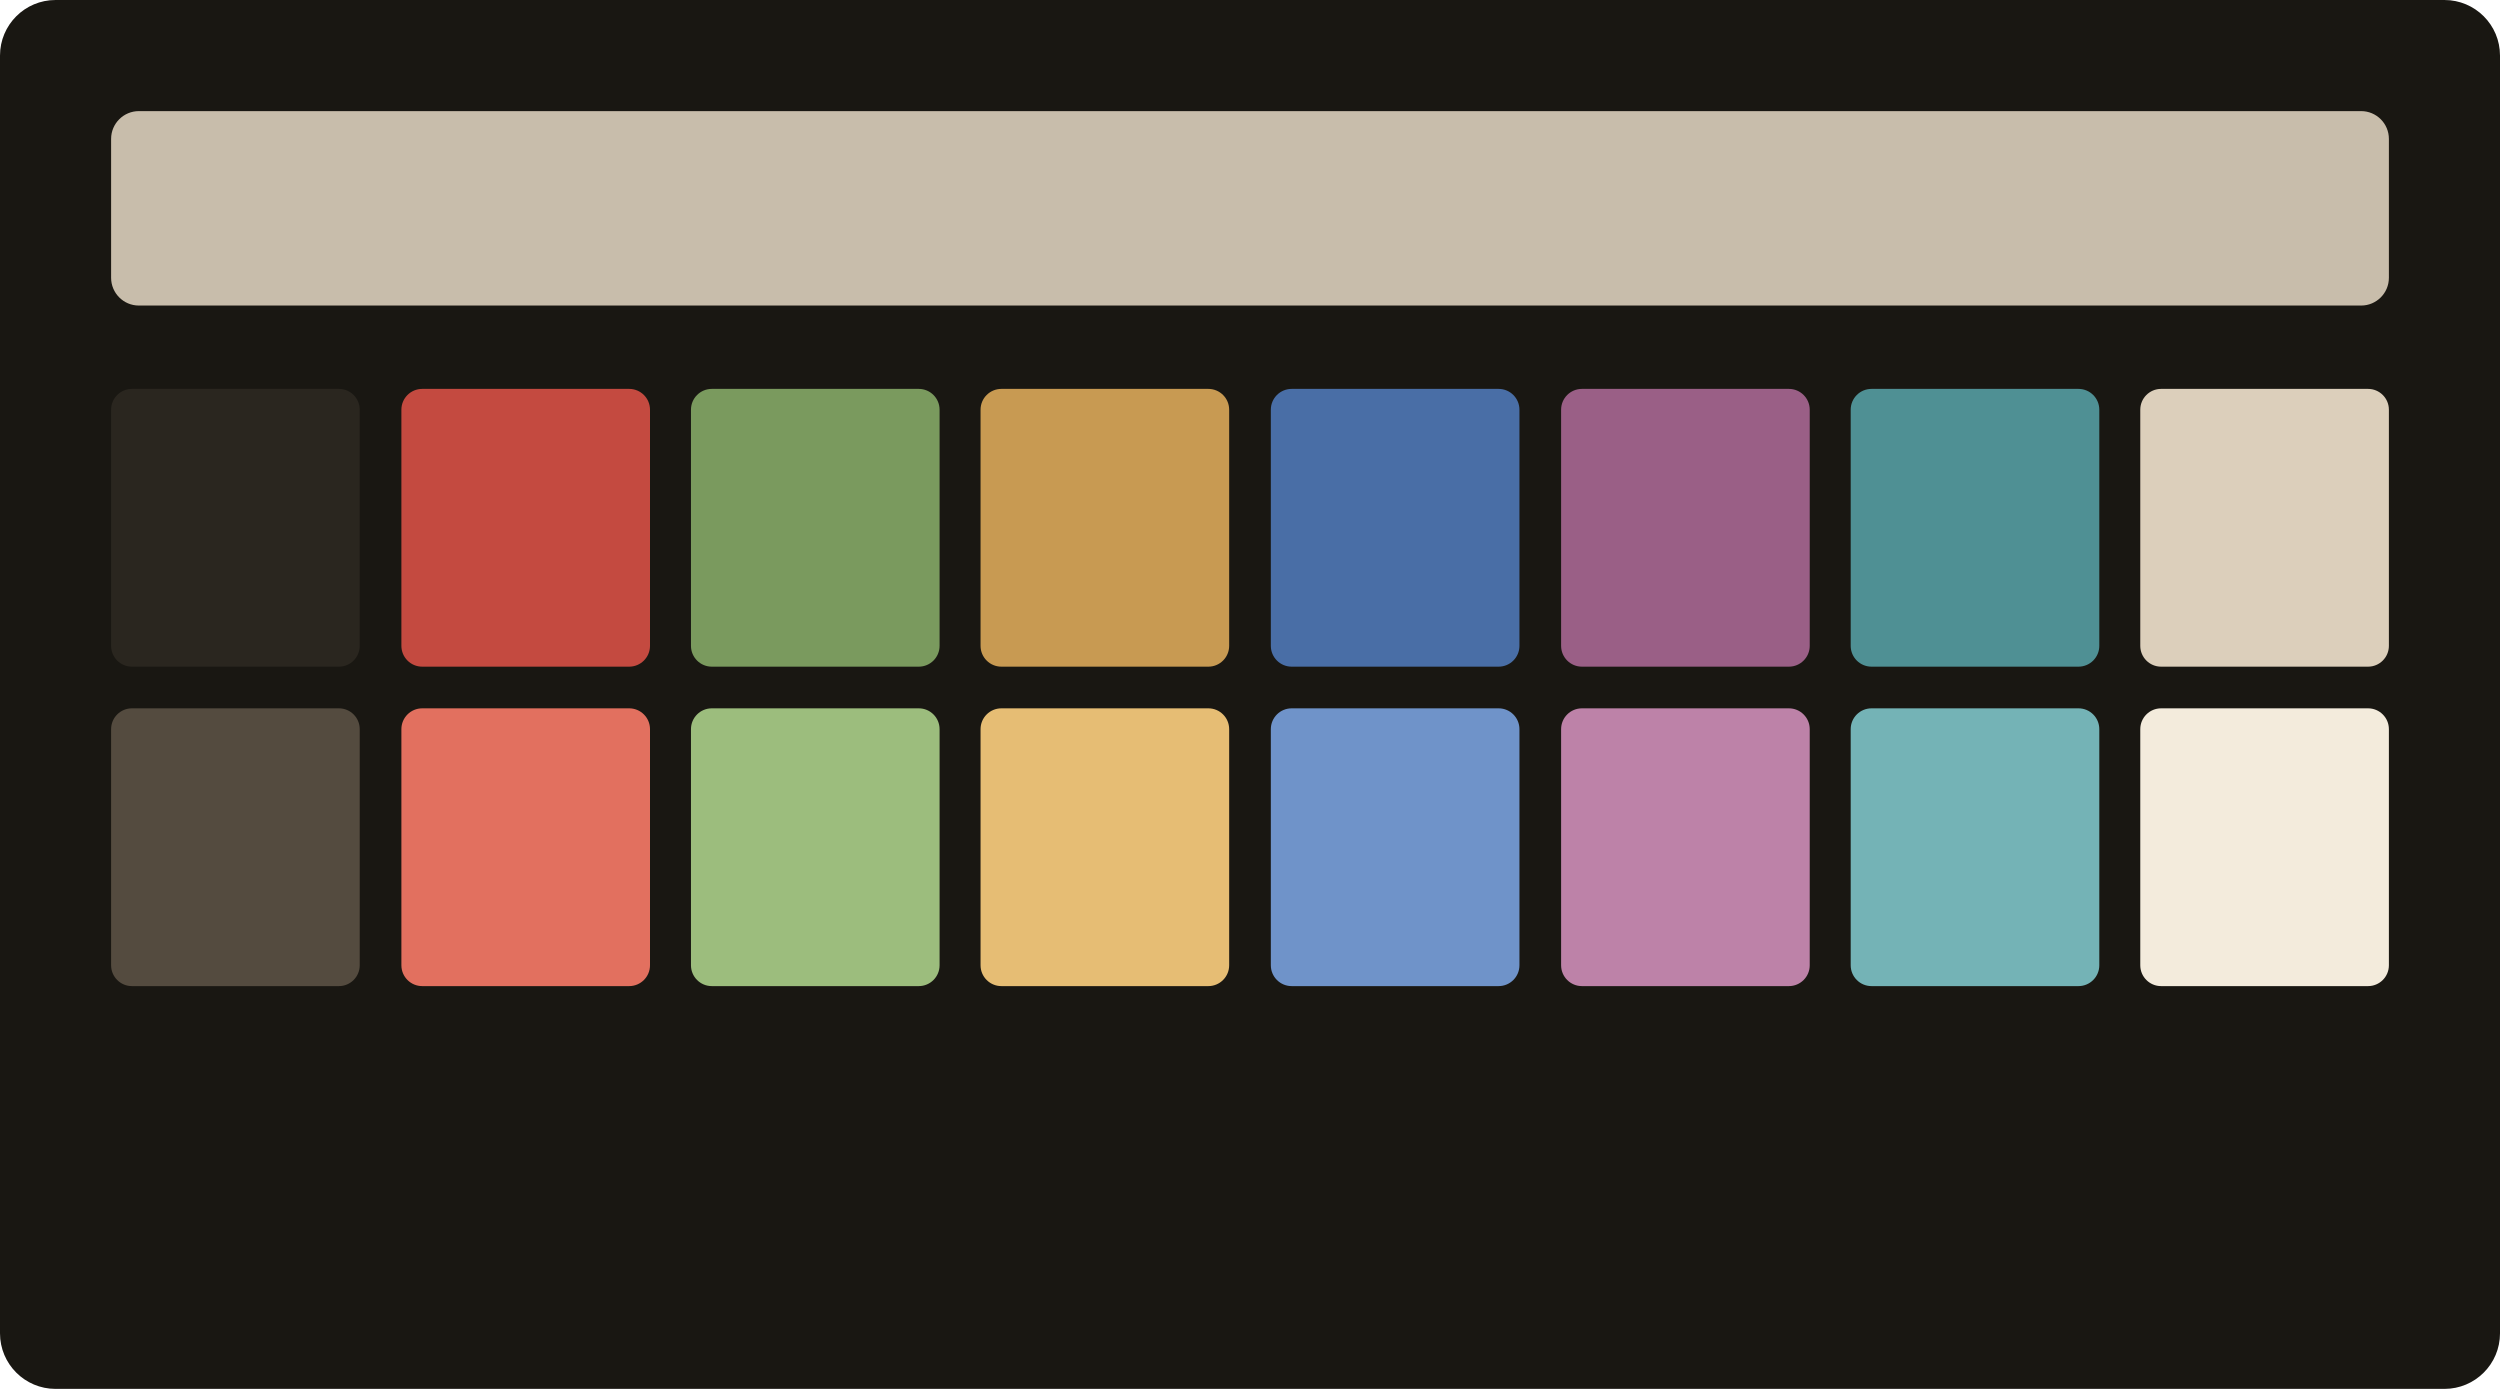
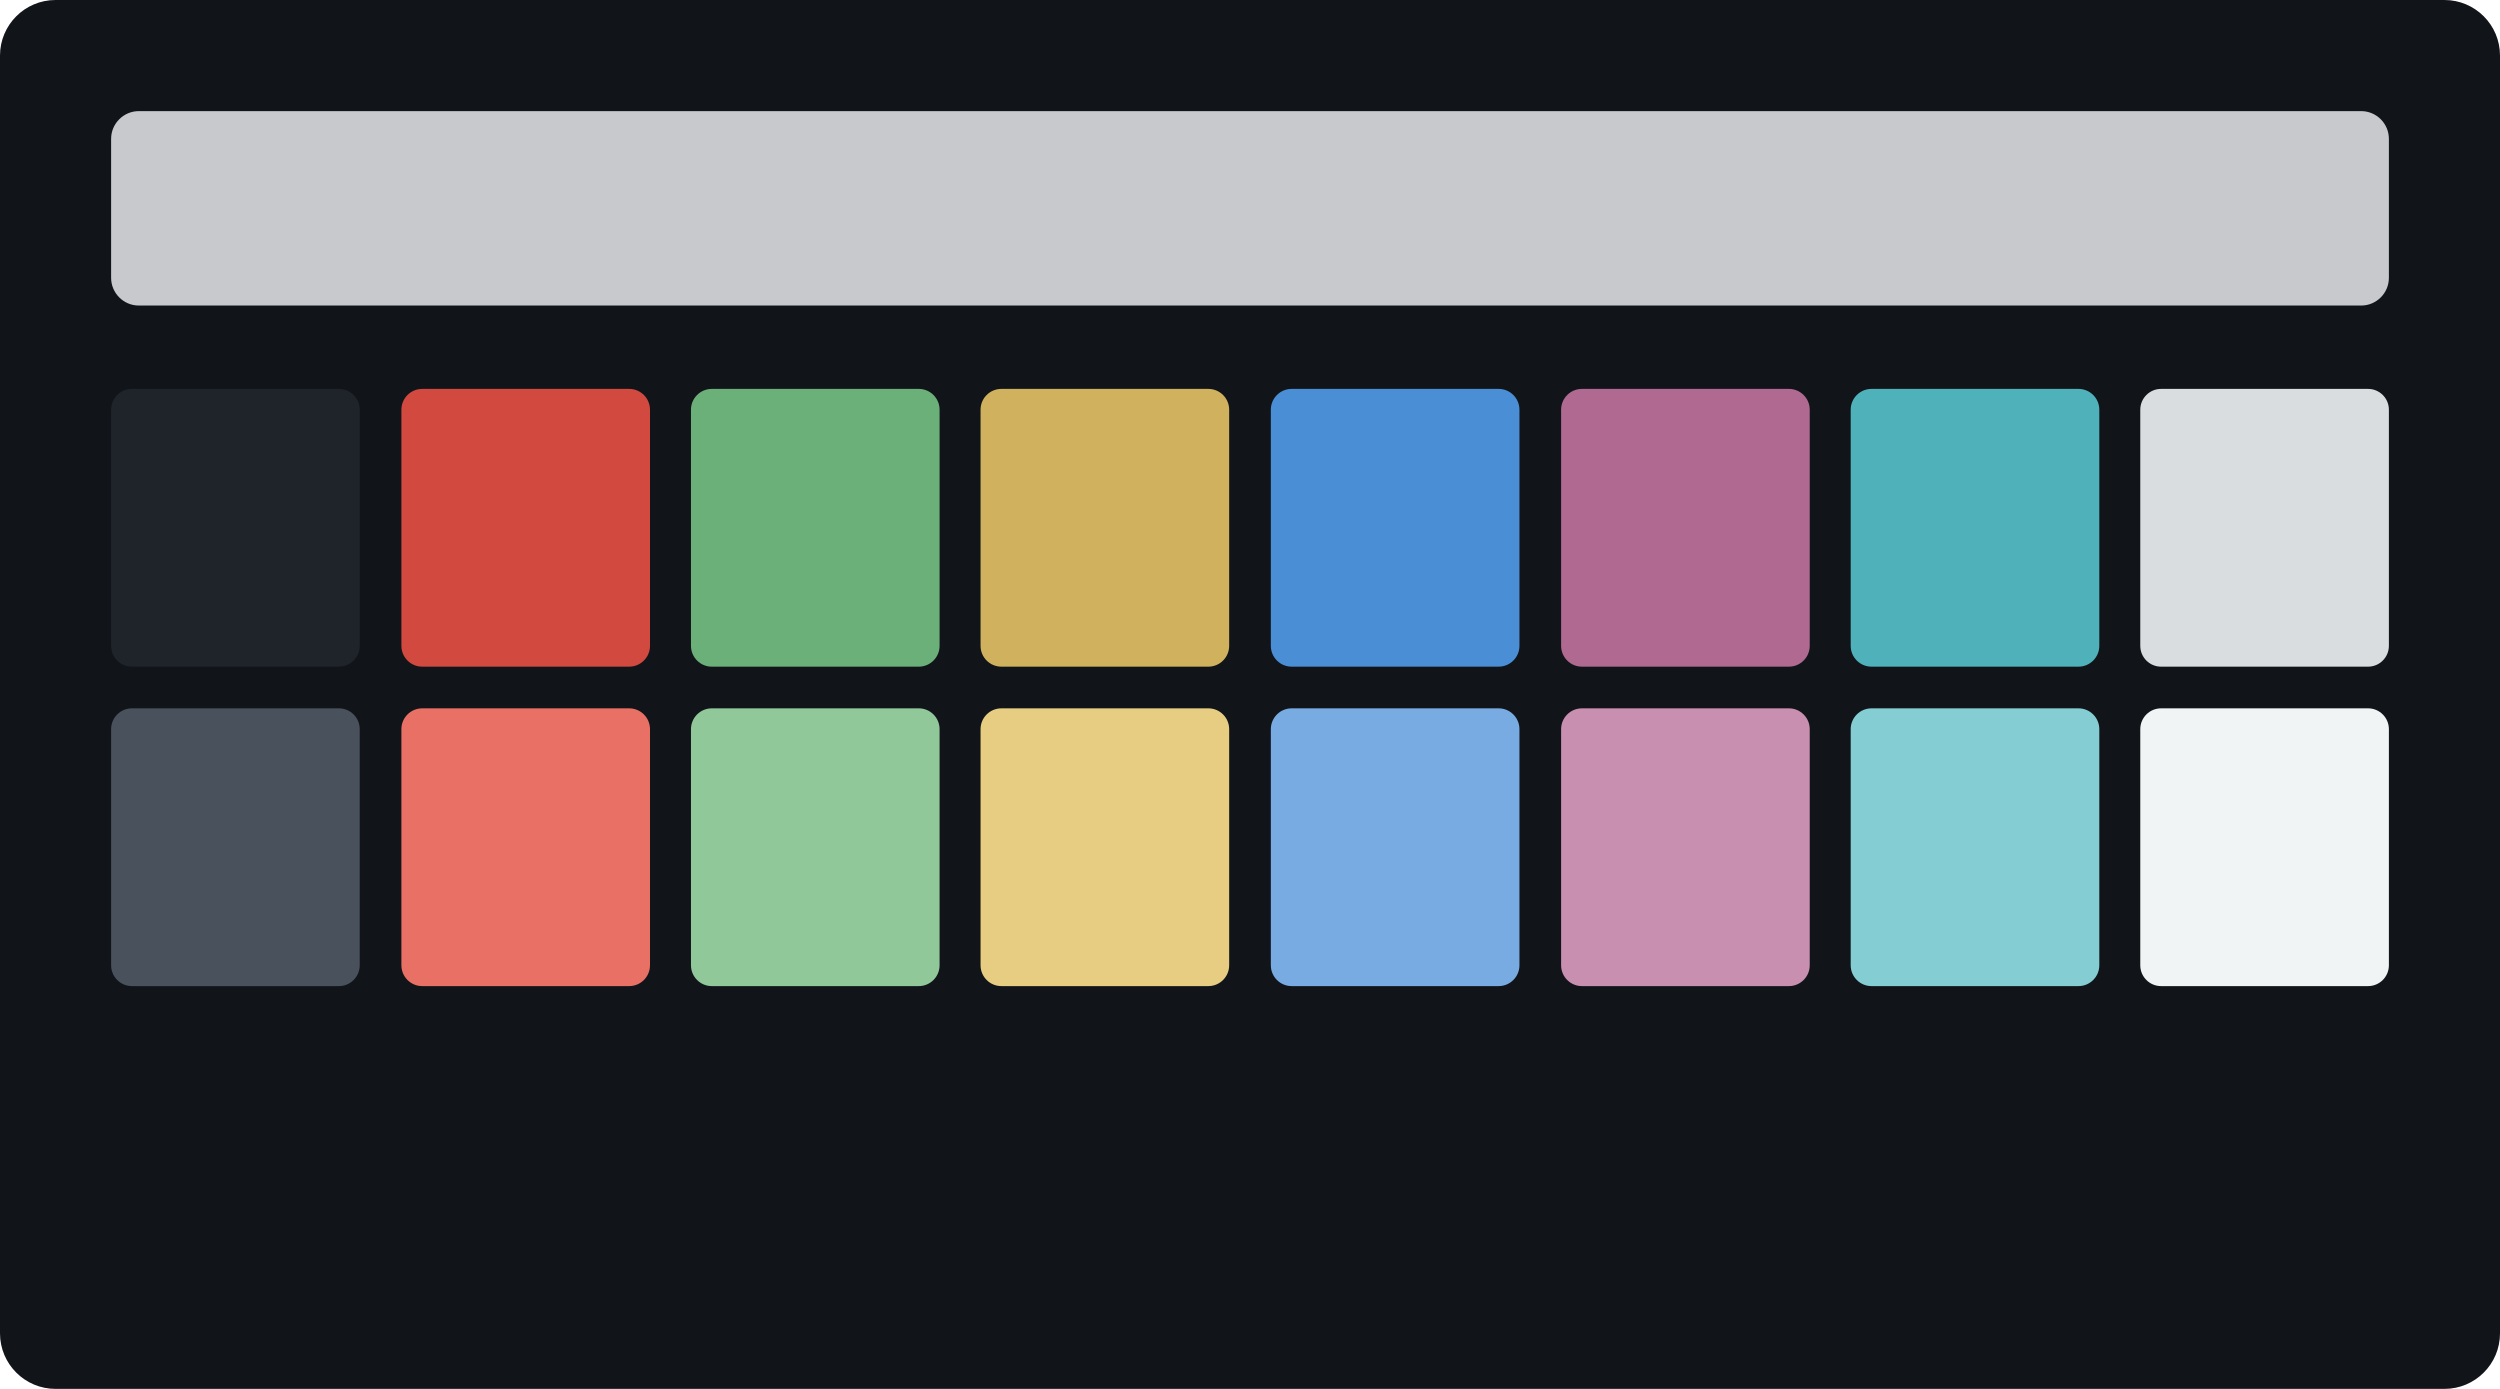
<svg xmlns="http://www.w3.org/2000/svg" width="360" height="200" viewBox="0 0 360 200">
-   <rect width="360" height="200" rx="8" fill="#191712" />
-   <rect x="16" y="16" width="328" height="28" rx="4" fill="#dccfbb" opacity="0.9" />
-   <rect x="16.0" y="56" width="35.8" height="40" rx="3" fill="#2a261f" />
-   <rect x="57.8" y="56" width="35.8" height="40" rx="3" fill="#c44a40" />
-   <rect x="99.5" y="56" width="35.8" height="40" rx="3" fill="#7a9a5e" />
-   <rect x="141.2" y="56" width="35.8" height="40" rx="3" fill="#c89a52" />
-   <rect x="183.0" y="56" width="35.8" height="40" rx="3" fill="#496ea6" />
-   <rect x="224.8" y="56" width="35.8" height="40" rx="3" fill="#9a5f86" />
-   <rect x="266.5" y="56" width="35.8" height="40" rx="3" fill="#4f9094" />
-   <rect x="308.2" y="56" width="35.8" height="40" rx="3" fill="#dccfbb" />
-   <rect x="16.0" y="102" width="35.8" height="40" rx="3" fill="#544b3f" />
-   <rect x="57.8" y="102" width="35.8" height="40" rx="3" fill="#e2705f" />
-   <rect x="99.5" y="102" width="35.8" height="40" rx="3" fill="#9cbd7d" />
-   <rect x="141.2" y="102" width="35.8" height="40" rx="3" fill="#e6bd74" />
-   <rect x="183.0" y="102" width="35.8" height="40" rx="3" fill="#6f93c9" />
-   <rect x="224.8" y="102" width="35.8" height="40" rx="3" fill="#bd82a8" />
-   <rect x="266.5" y="102" width="35.8" height="40" rx="3" fill="#74b3b6" />
-   <rect x="308.2" y="102" width="35.8" height="40" rx="3" fill="#f3ebdc" />
+   <rect width="360" height="200" rx="8" fill="#111419" />
+   <rect x="16" y="16" width="328" height="28" rx="4" fill="#dadde0" opacity="0.9" />
+   <rect x="16.0" y="56" width="35.8" height="40" rx="3" fill="#1f242b" />
+   <rect x="57.8" y="56" width="35.8" height="40" rx="3" fill="#d2493f" />
+   <rect x="99.5" y="56" width="35.8" height="40" rx="3" fill="#6cb079" />
+   <rect x="141.2" y="56" width="35.8" height="40" rx="3" fill="#d0b25e" />
+   <rect x="183.0" y="56" width="35.8" height="40" rx="3" fill="#4a8fd6" />
+   <rect x="224.8" y="56" width="35.8" height="40" rx="3" fill="#b06a92" />
+   <rect x="266.5" y="56" width="35.8" height="40" rx="3" fill="#4fb2bb" />
+   <rect x="308.2" y="56" width="35.8" height="40" rx="3" fill="#dadde0" />
+   <rect x="16.0" y="102" width="35.8" height="40" rx="3" fill="#49515c" />
+   <rect x="57.8" y="102" width="35.8" height="40" rx="3" fill="#e87065" />
+   <rect x="99.5" y="102" width="35.8" height="40" rx="3" fill="#90c89a" />
+   <rect x="141.2" y="102" width="35.8" height="40" rx="3" fill="#e6cd82" />
+   <rect x="183.0" y="102" width="35.8" height="40" rx="3" fill="#78abe2" />
+   <rect x="224.8" y="102" width="35.8" height="40" rx="3" fill="#c98fb0" />
+   <rect x="266.5" y="102" width="35.8" height="40" rx="3" fill="#84cdd2" />
+   <rect x="308.2" y="102" width="35.8" height="40" rx="3" fill="#f1f4f5" />
</svg>
